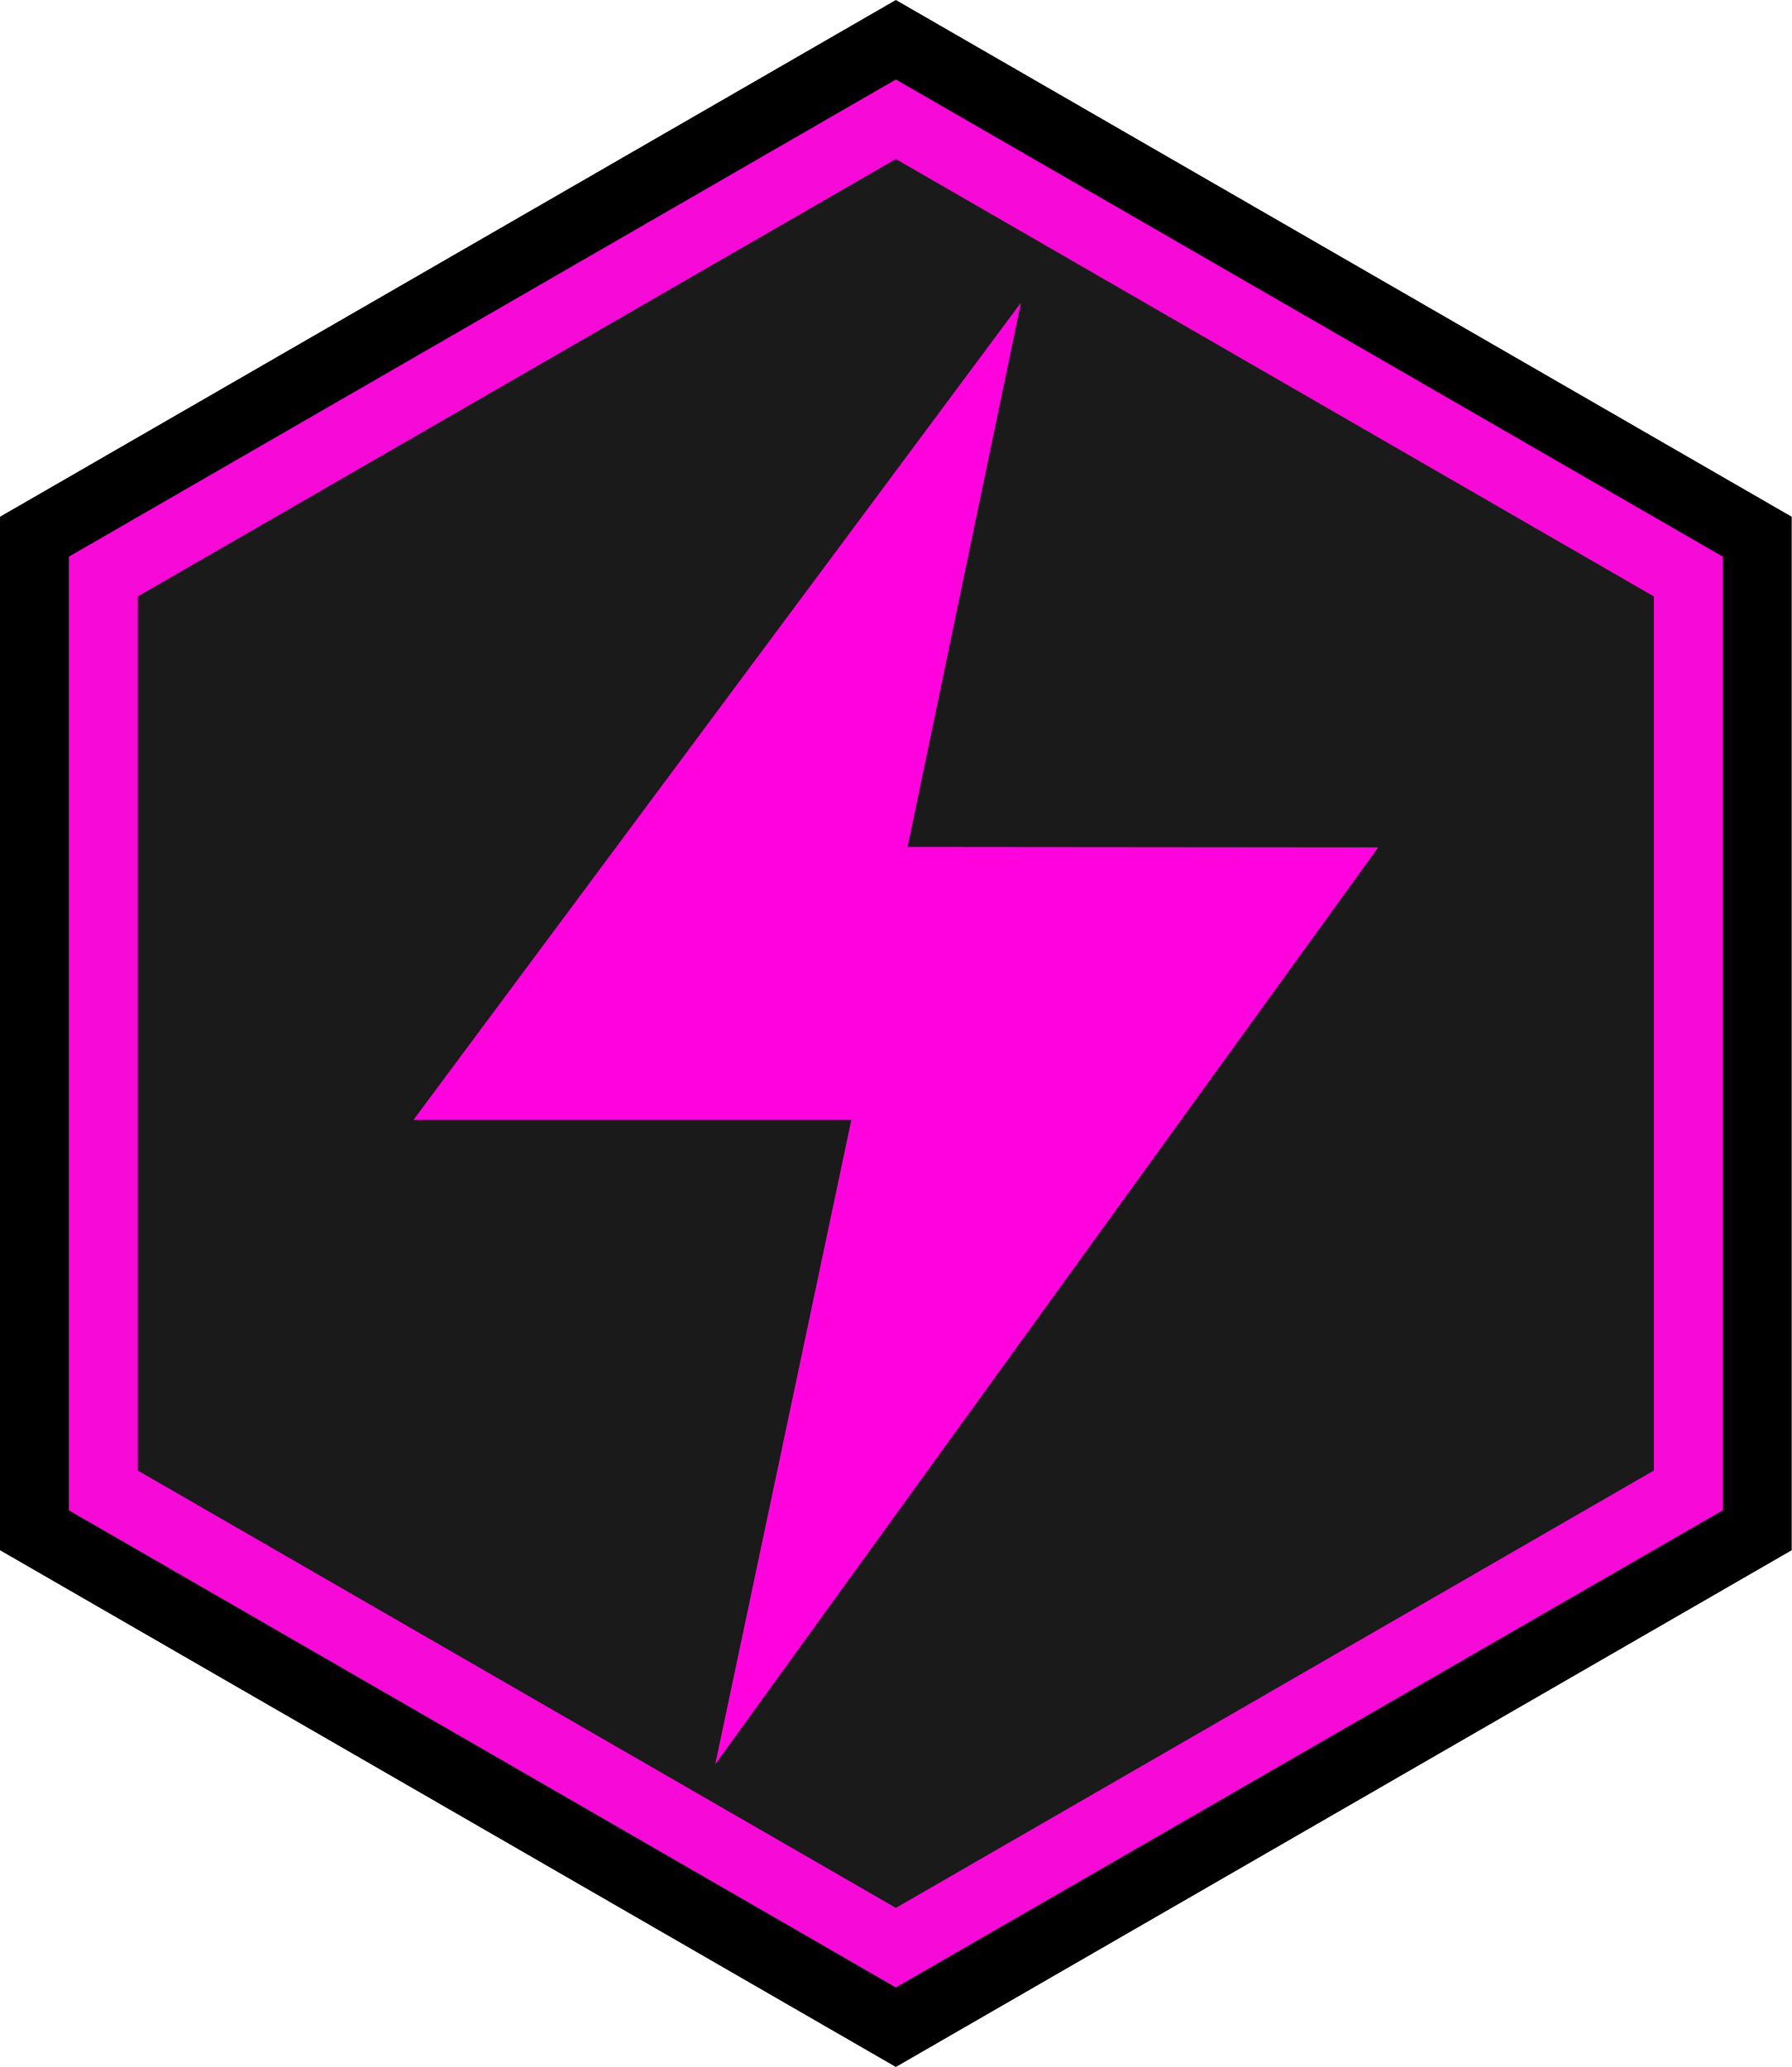
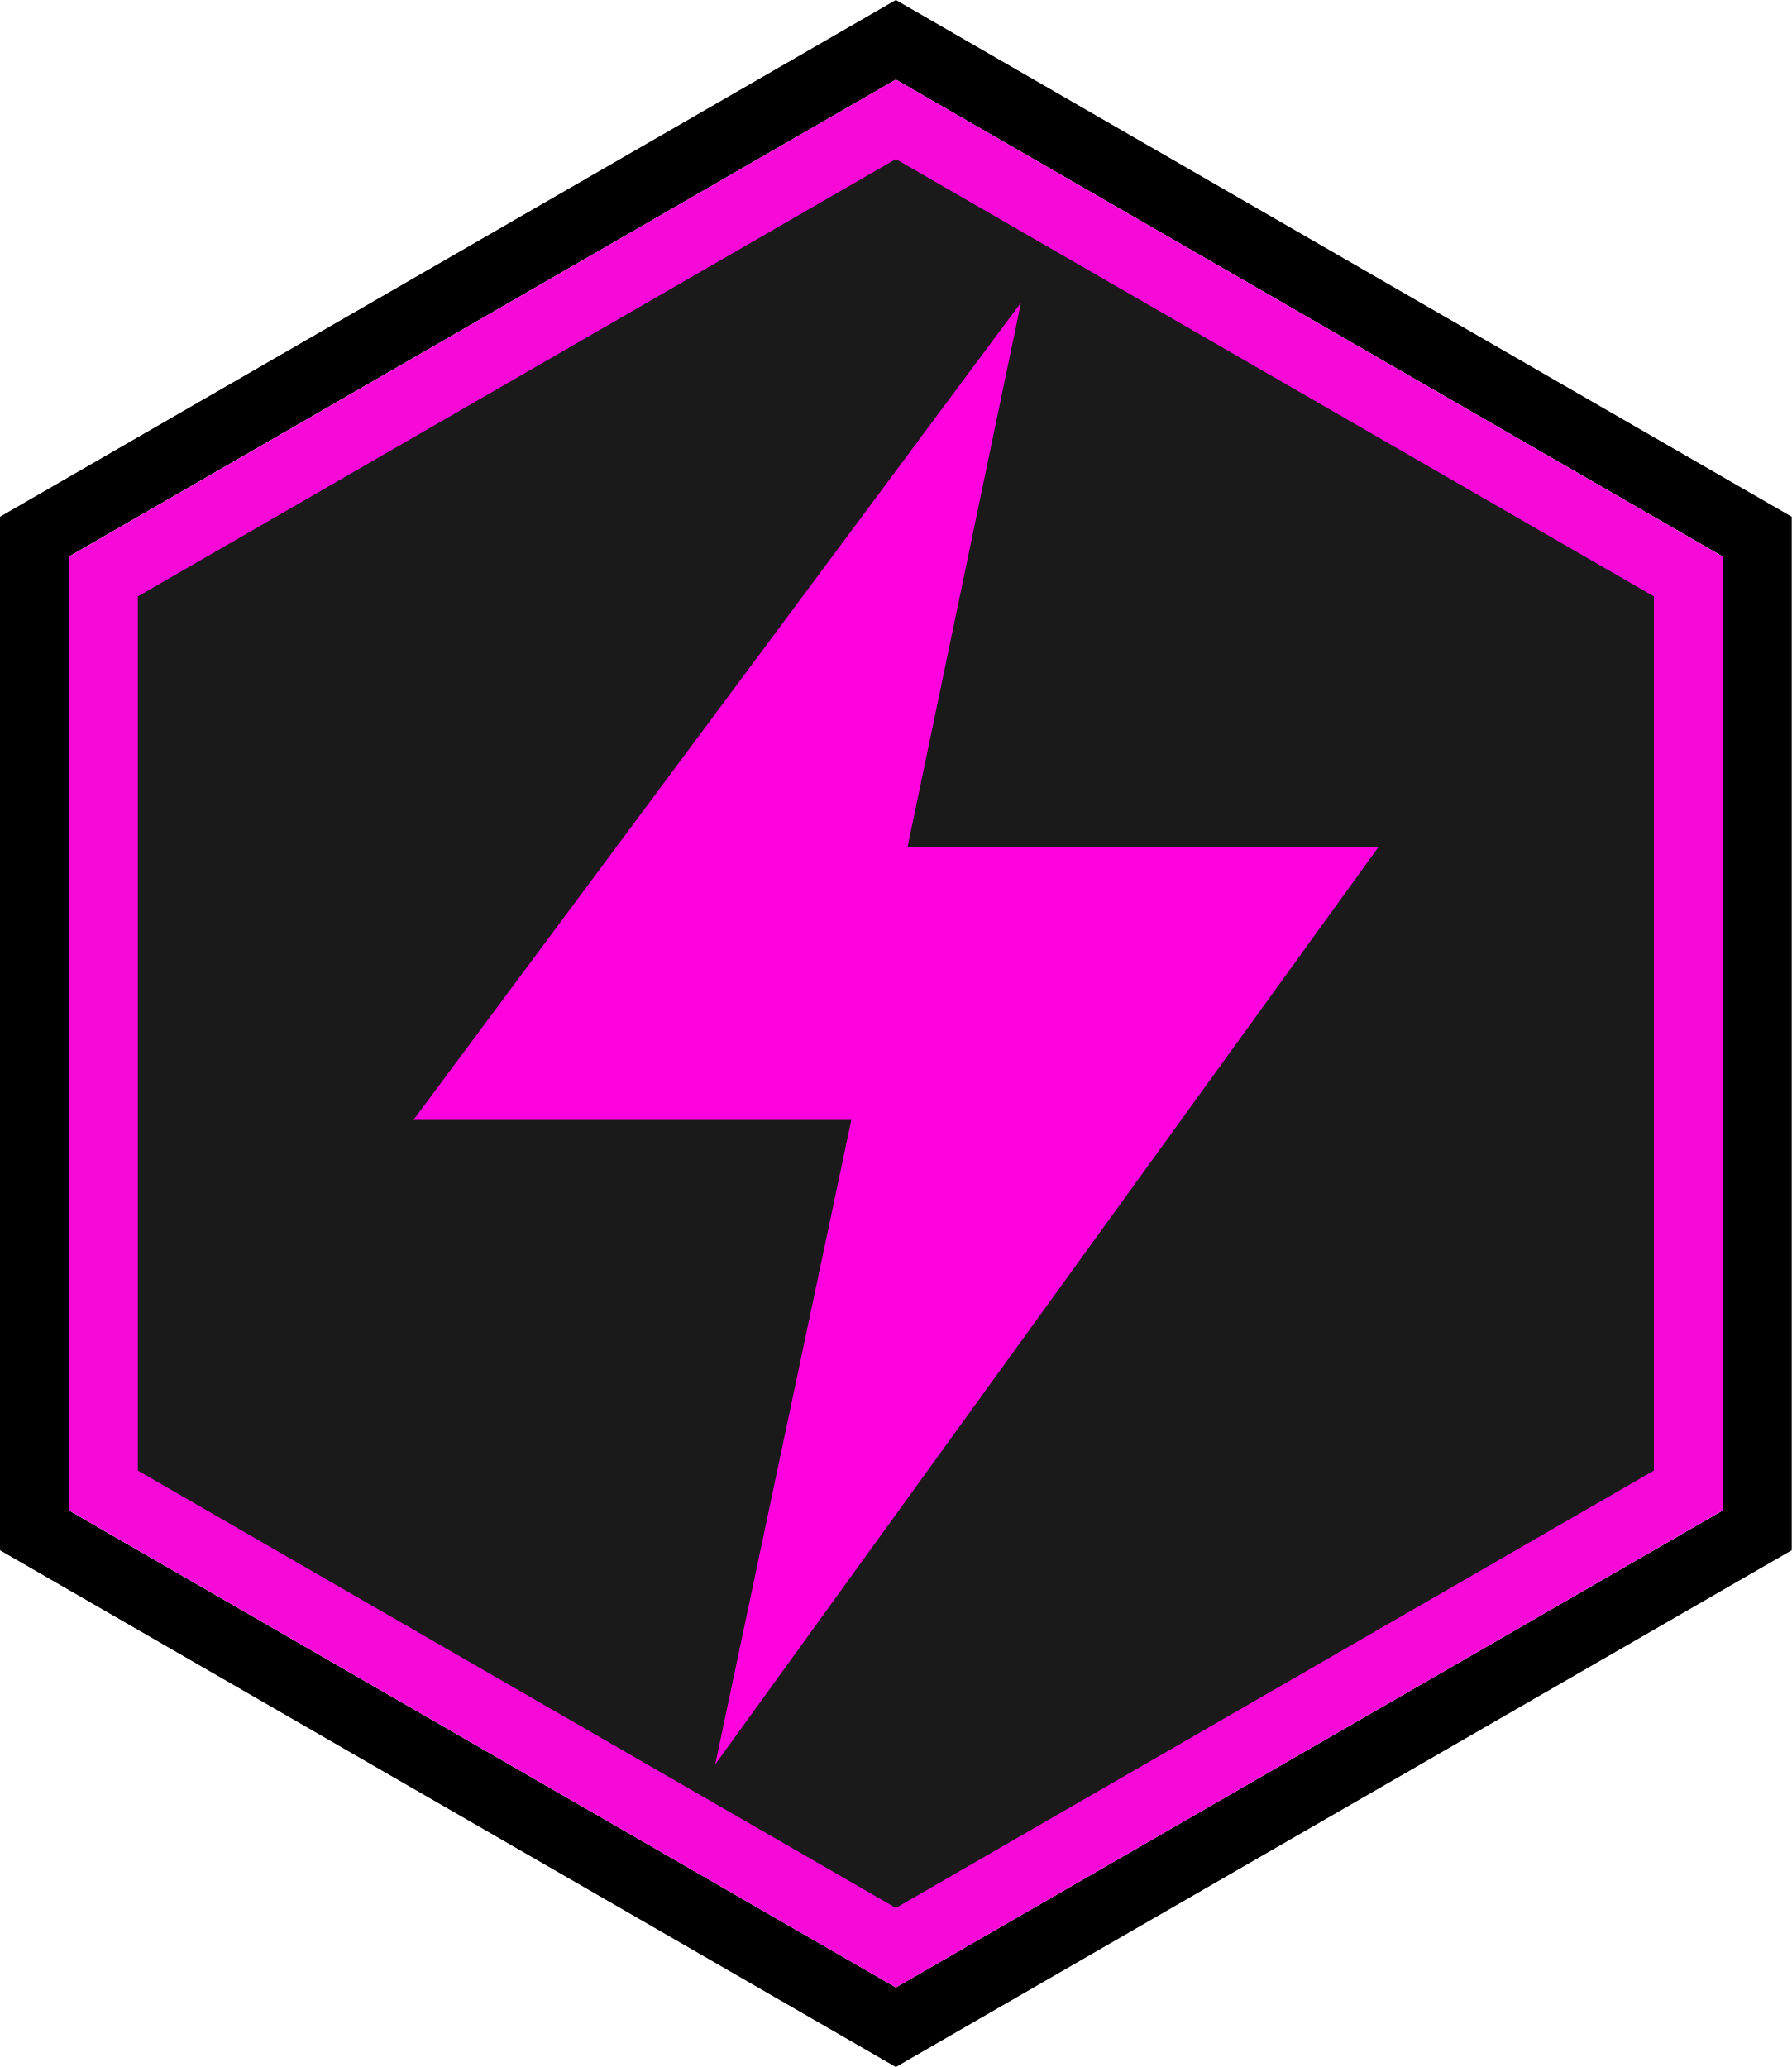
- <svg xmlns="http://www.w3.org/2000/svg" xml:space="preserve" width="130" height="150" viewBox="0 0 34.396 39.688">
-   <path fill="none" stroke="#ff3b57" d="M.2 18.22 31 .44l30.8 17.78v35.56L31 71.56.2 53.78z" style="display:inline;mix-blend-mode:normal;fill:#000;fill-opacity:1;stroke:#000;stroke-width:2.465;stroke-dasharray:none;stroke-dashoffset:0;stroke-opacity:1" transform="matrix(0.5368915,0,0,0.5365646,0.5542788,0.5274245)" />
-   <path d="M1.984 11.07v17.548l15.214 8.779 15.213-8.78V11.07L17.198 2.29z" style="display:inline;mix-blend-mode:normal;fill:#1a1a1a;fill-opacity:1;stroke:#f70ad8;stroke-width:1.323;stroke-dasharray:none;stroke-opacity:1" />
-   <path d="M19.6 5.81 7.937 21.503h8.406L13.73 33.877 26.458 16.27l-9.035-.009z" style="fill:#ff02de;stroke:none;stroke-width:1.323;stroke-linecap:square;fill-opacity:1" />
+ <svg xmlns="http://www.w3.org/2000/svg" xml:space="preserve" width="130" height="150">
+   <path fill="none" stroke="#ff3b57" d="M61.8 53.78 31 71.56.2 53.78V18.22L31 .44l30.8 17.78z" style="display:inline;mix-blend-mode:normal;fill:none;fill-opacity:1;stroke:#000;stroke-width:2.465;stroke-dasharray:none;stroke-dashoffset:0;stroke-opacity:1" transform="matrix(2.029196,0,0,2.027961,2.09495,1.993413)" />
+   <path d="M7.5 41.838v66.324l57.5 33.18 57.5-33.18V41.838L65 8.658z" style="display:inline;mix-blend-mode:normal;fill:#1a1a1a;stroke:#f70ad8;stroke-width:5;stroke-dasharray:none;stroke-opacity:1" />
+   <path d="M19.6 5.81 7.937 21.503h8.406L13.73 33.877 26.458 16.27l-9.035-.009z" style="fill:#ff02de;stroke:none;stroke-width:1.323;stroke-linecap:square;fill-opacity:1" transform="matrix(3.779528,0,0,3.779528,0,0)" />
</svg>
